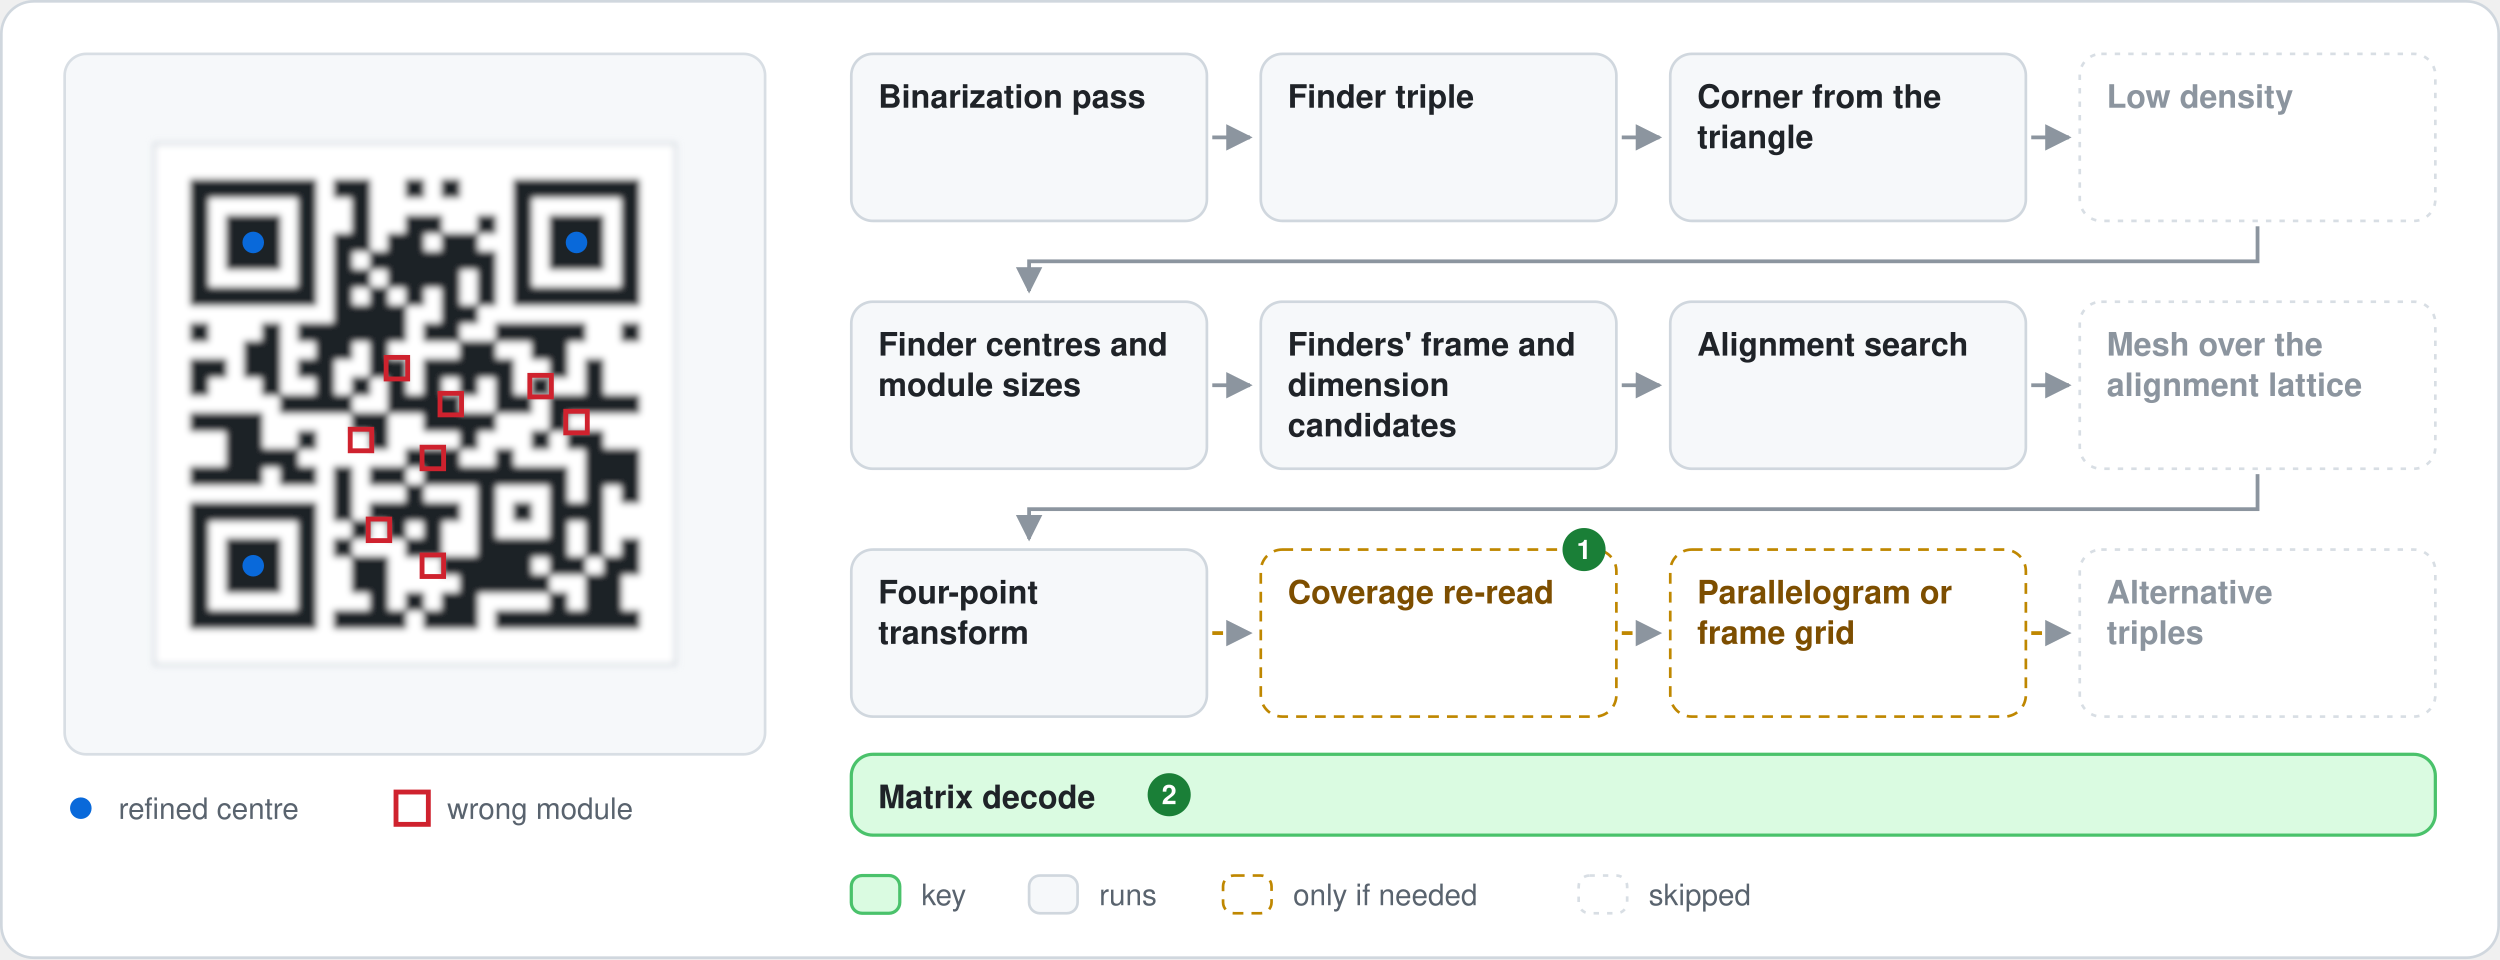
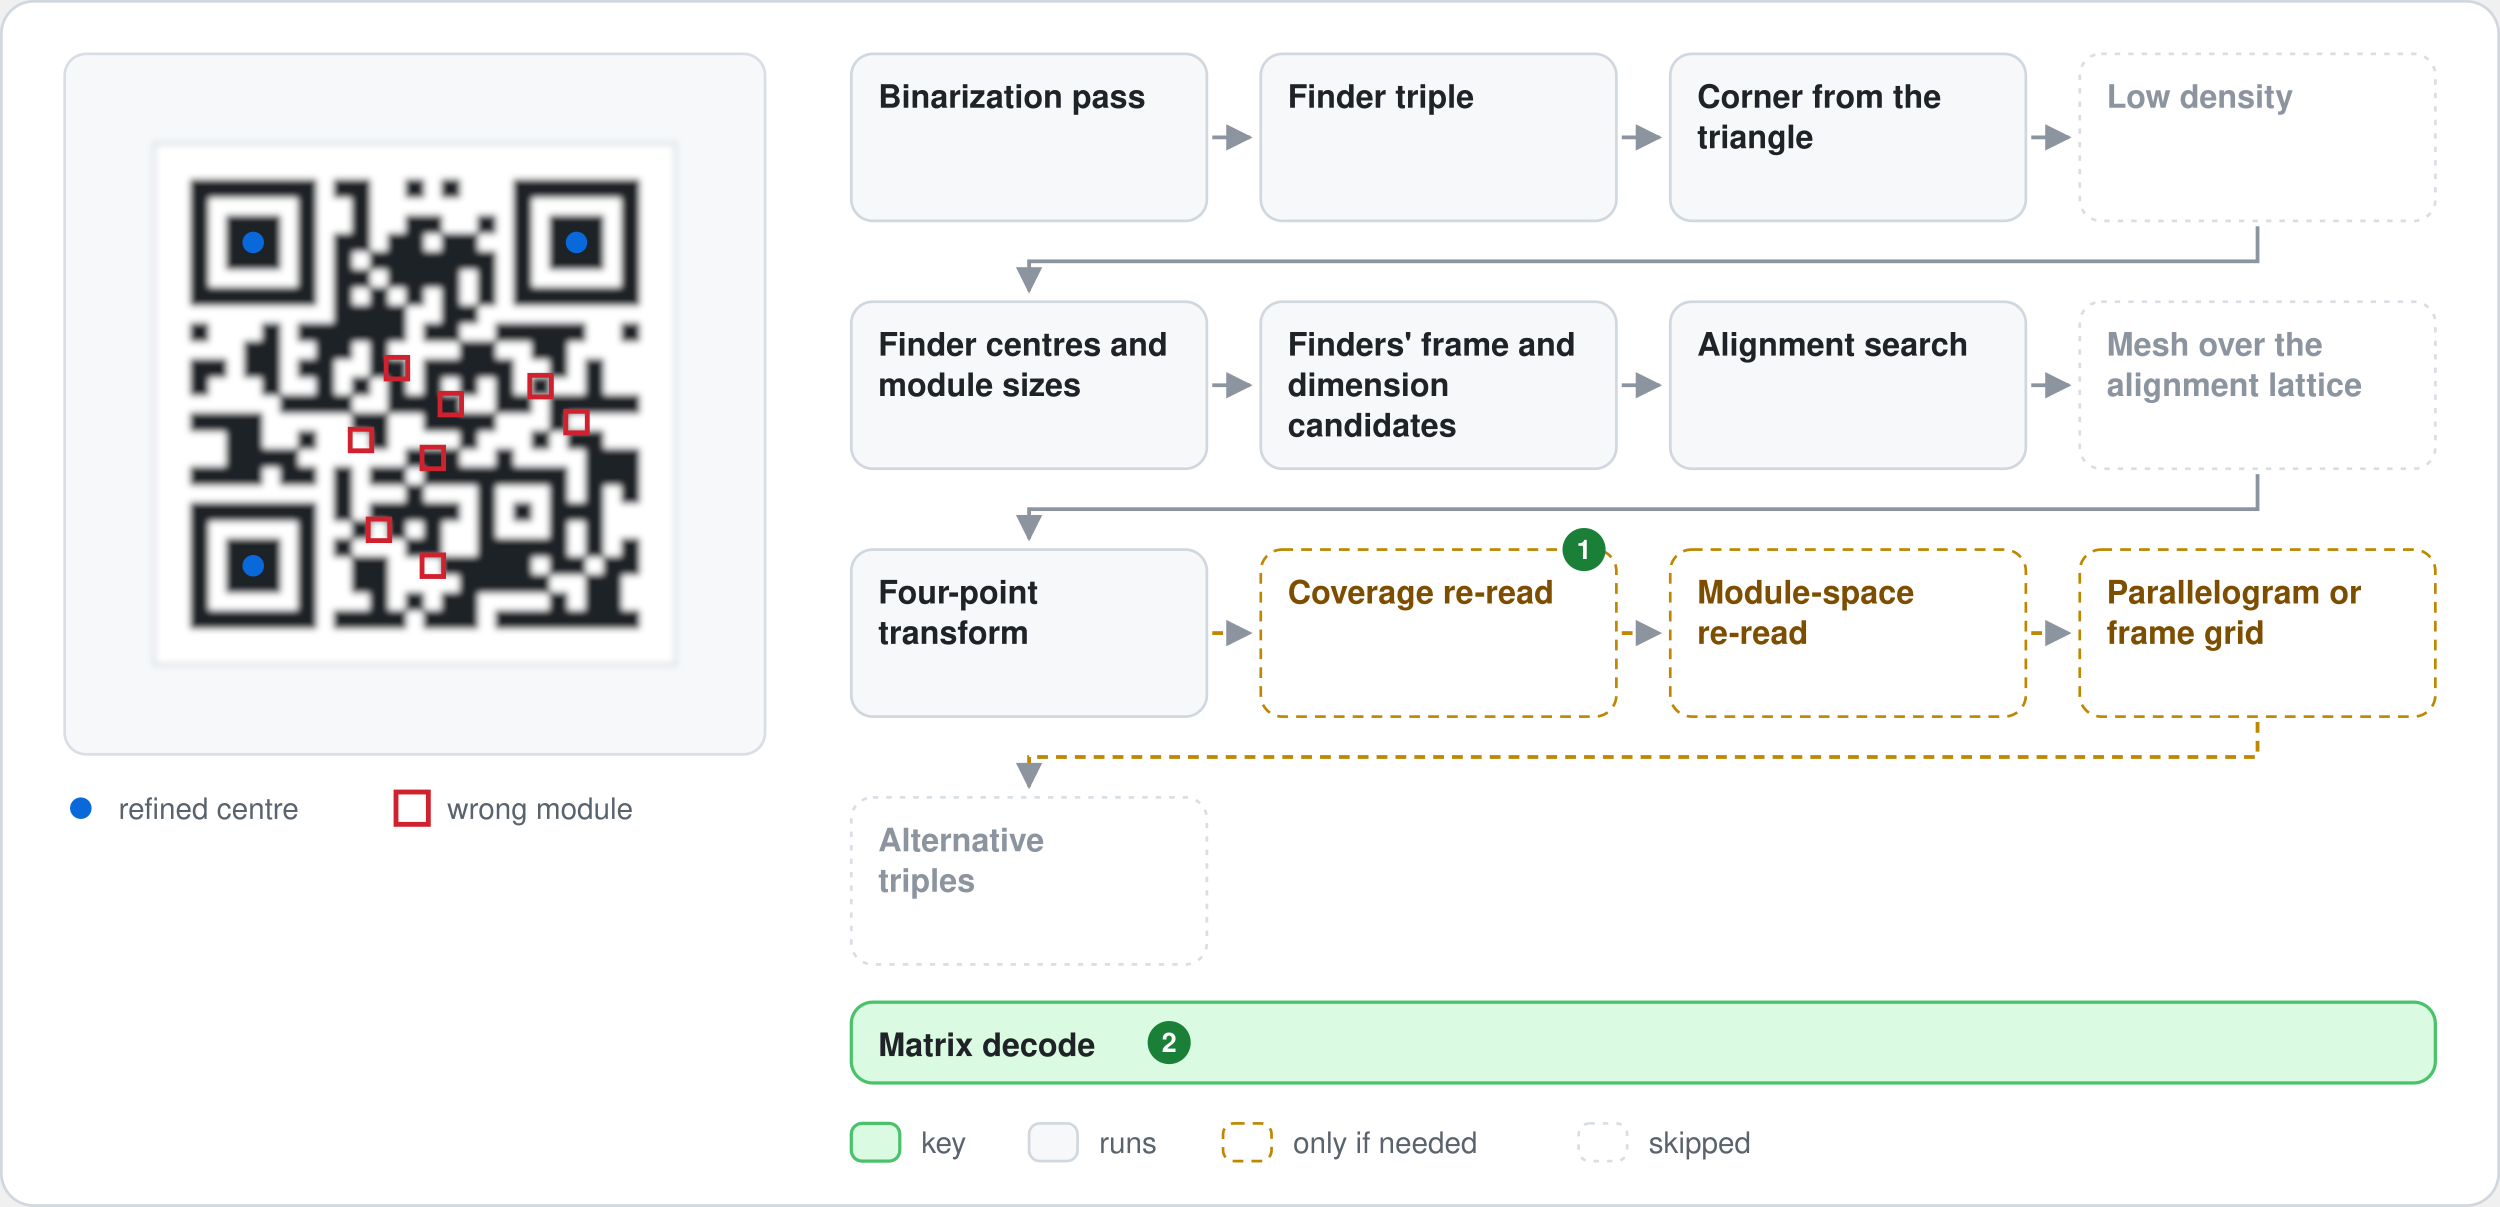
- <svg xmlns="http://www.w3.org/2000/svg" width="928" height="356" viewBox="0 0 928 356">
+ <svg xmlns="http://www.w3.org/2000/svg" width="928" height="448" viewBox="0 0 928 448">
  <style>
.card{fill:#ffffff;stroke:#d0d7de}
.box{fill:#f6f8fa;stroke:#d8dee4}
.h{font:600 12px -apple-system,'Segoe UI',Helvetica,Arial,sans-serif;fill:#1f2328}
.xs{font:11px -apple-system,'Segoe UI',Helvetica,Arial,sans-serif;fill:#59636e}
.lab{font:600 11px -apple-system,'Segoe UI',Helvetica,Arial,sans-serif;fill:#0969da;paint-order:stroke;stroke:#ffffff;stroke-width:3px;stroke-linejoin:round}
.estt{font:600 11px -apple-system,'Segoe UI',Helvetica,Arial,sans-serif;fill:#57606a;paint-order:stroke;stroke:#ffffff;stroke-width:3px;stroke-linejoin:round}
.rowt{font:600 11px -apple-system,'Segoe UI',Helvetica,Arial,sans-serif;fill:#8250df;paint-order:stroke;stroke:#ffffff;stroke-width:3px;stroke-linejoin:round}
.ink{fill:#1f2328}
.paper{fill:#ffffff}
.det{fill:#0969da}
.detl{stroke:#0969da;fill:none;stroke-width:1.6}
.detd{stroke:#0969da;fill:none;stroke-width:1.4;stroke-dasharray:5 3}
.pred{stroke:#bf8700;fill:none;stroke-width:1.6;stroke-dasharray:4 3}
.twopx{fill:#bf8700;fill-opacity:.35}
.predr{stroke:#bf8700;fill:#ffffff;stroke-width:1.6}
.est{stroke:#6e7781;fill:none;stroke-width:1.4;stroke-dasharray:3 3}
.estx{stroke:#57606a;fill:none;stroke-width:2.4}
.row{stroke:#8250df;fill:none;stroke-width:2.2;stroke-dasharray:5 3}
.tick{stroke:#0969da;fill:none;stroke-width:3;stroke-linecap:round}
.err{stroke:#cf222e;fill:none;stroke-width:1.8}
.pt{fill:#0969da;fill-opacity:.7}
.hist{fill:#d0d7de;stroke:#8c959f;stroke-width:1}
.thr{stroke:#bf8700;stroke-width:1.6;stroke-dasharray:3 2}
.sep{stroke:#d8dee4;stroke-width:1}
.fmt{fill:#0969da;fill-opacity:.55}
.lat{stroke:#0969da;stroke-opacity:.85;stroke-width:1.4;fill:none}
.blk{stroke:#8250df;stroke-opacity:.35;stroke-width:.8;fill:none}
.arrow{stroke:#8c959f;stroke-width:1.6;fill:none}
.num{font:600 10px -apple-system,'Segoe UI',Helvetica,Arial,sans-serif;fill:#ffffff}
.bk{fill:#dafbe1;stroke:#4ac26b;stroke-width:1.2}.bkt{font:600 12px -apple-system,'Segoe UI',Helvetica,Arial,sans-serif;fill:#1f2328}
.bu{fill:#f6f8fa;stroke:#d0d7de}.but{font:600 12px -apple-system,'Segoe UI',Helvetica,Arial,sans-serif;fill:#1f2328}
.bc{fill:#ffffff;stroke:#bf8700;stroke-dasharray:4 3}.bct{font:600 12px -apple-system,'Segoe UI',Helvetica,Arial,sans-serif;fill:#7d4e00}
.bs{fill:#ffffff;stroke:#d8dee4;stroke-dasharray:2 3}.bst{font:600 12px -apple-system,'Segoe UI',Helvetica,Arial,sans-serif;fill:#8c959f}
.flow{stroke:#8c959f;stroke-width:1.4;fill:none}
.flowd{stroke:#bf8700;stroke-width:1.4;fill:none;stroke-dasharray:4 3}
</style>
  <defs>
    <filter id="soft" x="-5%" y="-5%" width="110%" height="110%">
      <feGaussianBlur stdDeviation="1.2" />
    </filter>
    <marker id="ah" viewBox="0 0 10 10" refX="9" refY="5" markerWidth="7" markerHeight="7" orient="auto-start-reverse">
      <path d="M0 0L10 5L0 10z" fill="#8c959f" />
    </marker>
  </defs>
-   <rect class="card" x="0.5" y="0.5" width="927" height="355" rx="12" />
+   <rect class="card" x="0.5" y="0.5" width="927" height="447" rx="12" />
  <rect class="box" x="24" y="20" width="260" height="260" rx="8" />
  <g filter="url(#soft)">
    <path fill="#ffffff" stroke="#d0d7de" d="M57.33 53.33L250.67 53.33L250.67 246.67L57.33 246.67Z" />
    <path fill="#1f2328" stroke="#1f2328" stroke-width="0.35" d="M70.67 66.67L77.33 66.67L77.33 73.33L70.67 73.33ZM77.33 66.67L84 66.67L84 73.33L77.33 73.33ZM84 66.67L90.67 66.67L90.67 73.33L84 73.33ZM90.67 66.67L97.33 66.67L97.33 73.33L90.67 73.33ZM97.33 66.67L104 66.67L104 73.33L97.33 73.33ZM104 66.67L110.67 66.67L110.67 73.33L104 73.33ZM110.67 66.67L117.33 66.67L117.33 73.33L110.67 73.33ZM124 66.67L130.67 66.67L130.67 73.33L124 73.33ZM130.67 66.67L137.33 66.67L137.33 73.33L130.67 73.33ZM150.67 66.67L157.33 66.67L157.33 73.33L150.67 73.33ZM164 66.67L170.67 66.67L170.67 73.33L164 73.33ZM190.67 66.67L197.33 66.67L197.33 73.33L190.67 73.33ZM197.33 66.67L204 66.67L204 73.33L197.33 73.33ZM204 66.67L210.67 66.67L210.67 73.33L204 73.33ZM210.67 66.67L217.33 66.67L217.33 73.33L210.67 73.33ZM217.33 66.67L224 66.67L224 73.33L217.33 73.33ZM224 66.67L230.67 66.67L230.67 73.33L224 73.33ZM230.67 66.67L237.33 66.67L237.33 73.33L230.67 73.33ZM70.67 73.33L77.33 73.33L77.33 80L70.67 80ZM110.67 73.33L117.33 73.33L117.33 80L110.67 80ZM130.67 73.33L137.33 73.33L137.33 80L130.67 80ZM190.67 73.33L197.33 73.33L197.33 80L190.67 80ZM230.67 73.33L237.33 73.33L237.33 80L230.67 80ZM70.67 80L77.33 80L77.33 86.67L70.67 86.67ZM84 80L90.67 80L90.67 86.67L84 86.67ZM90.67 80L97.33 80L97.33 86.67L90.67 86.67ZM97.33 80L104 80L104 86.67L97.33 86.67ZM110.67 80L117.33 80L117.33 86.67L110.67 86.67ZM130.67 80L137.33 80L137.33 86.67L130.67 86.67ZM150.67 80L157.33 80L157.33 86.67L150.67 86.67ZM157.33 80L164 80L164 86.67L157.33 86.67ZM177.33 80L184 80L184 86.67L177.33 86.67ZM190.67 80L197.33 80L197.33 86.67L190.67 86.67ZM204 80L210.67 80L210.67 86.67L204 86.67ZM210.67 80L217.33 80L217.33 86.67L210.67 86.67ZM217.33 80L224 80L224 86.67L217.33 86.67ZM230.67 80L237.33 80L237.33 86.67L230.67 86.67ZM70.67 86.67L77.33 86.67L77.33 93.33L70.67 93.33ZM84 86.67L90.67 86.67L90.67 93.33L84 93.33ZM90.67 86.67L97.33 86.67L97.33 93.33L90.67 93.33ZM97.33 86.67L104 86.67L104 93.33L97.33 93.33ZM110.67 86.67L117.33 86.67L117.33 93.33L110.67 93.33ZM124 86.67L130.67 86.67L130.67 93.33L124 93.33ZM130.67 86.67L137.33 86.67L137.33 93.33L130.67 93.33ZM144 86.67L150.67 86.67L150.67 93.33L144 93.33ZM150.67 86.67L157.33 86.67L157.33 93.33L150.67 93.33ZM164 86.67L170.67 86.67L170.67 93.33L164 93.33ZM170.67 86.67L177.33 86.67L177.33 93.33L170.67 93.33ZM190.67 86.67L197.33 86.67L197.33 93.33L190.67 93.33ZM204 86.67L210.67 86.67L210.67 93.33L204 93.33ZM210.67 86.67L217.33 86.67L217.33 93.33L210.67 93.33ZM217.33 86.67L224 86.67L224 93.33L217.33 93.33ZM230.67 86.67L237.33 86.67L237.33 93.33L230.67 93.33ZM70.67 93.33L77.33 93.33L77.33 100L70.67 100ZM84 93.33L90.67 93.33L90.67 100L84 100ZM90.67 93.33L97.33 93.33L97.33 100L90.67 100ZM97.33 93.33L104 93.33L104 100L97.33 100ZM110.67 93.33L117.33 93.33L117.33 100L110.67 100ZM124 93.33L130.67 93.33L130.67 100L124 100ZM137.33 93.33L144 93.33L144 100L137.33 100ZM144 93.33L150.67 93.33L150.67 100L144 100ZM150.67 93.33L157.33 93.33L157.33 100L150.67 100ZM157.33 93.33L164 93.33L164 100L157.33 100ZM164 93.33L170.67 93.33L170.67 100L164 100ZM170.67 93.33L177.33 93.33L177.33 100L170.67 100ZM177.33 93.33L184 93.33L184 100L177.33 100ZM190.67 93.33L197.33 93.33L197.33 100L190.67 100ZM204 93.33L210.67 93.33L210.67 100L204 100ZM210.67 93.33L217.33 93.33L217.33 100L210.67 100ZM217.33 93.33L224 93.33L224 100L217.33 100ZM230.67 93.33L237.33 93.33L237.33 100L230.67 100ZM70.67 100L77.33 100L77.33 106.67L70.67 106.67ZM110.67 100L117.33 100L117.33 106.67L110.67 106.67ZM124 100L130.67 100L130.67 106.67L124 106.67ZM130.67 100L137.33 100L137.33 106.67L130.67 106.67ZM144 100L150.67 100L150.67 106.67L144 106.67ZM150.67 100L157.33 100L157.33 106.67L150.67 106.67ZM157.33 100L164 100L164 106.67L157.33 106.67ZM164 100L170.67 100L170.67 106.67L164 106.67ZM177.33 100L184 100L184 106.67L177.33 106.67ZM190.67 100L197.33 100L197.33 106.67L190.67 106.67ZM230.67 100L237.33 100L237.33 106.67L230.67 106.67ZM70.67 106.67L77.33 106.67L77.33 113.33L70.67 113.33ZM77.33 106.67L84 106.67L84 113.33L77.33 113.33ZM84 106.67L90.67 106.67L90.67 113.33L84 113.33ZM90.67 106.67L97.33 106.67L97.33 113.33L90.67 113.33ZM97.33 106.67L104 106.67L104 113.33L97.33 113.33ZM104 106.67L110.67 106.67L110.67 113.33L104 113.33ZM110.67 106.67L117.33 106.67L117.33 113.33L110.67 113.33ZM124 106.67L130.67 106.67L130.67 113.33L124 113.33ZM137.33 106.67L144 106.67L144 113.33L137.33 113.33ZM150.67 106.67L157.33 106.67L157.33 113.33L150.67 113.33ZM164 106.67L170.67 106.67L170.67 113.33L164 113.33ZM177.33 106.67L184 106.67L184 113.33L177.33 113.33ZM190.67 106.67L197.33 106.67L197.33 113.33L190.67 113.33ZM197.33 106.67L204 106.67L204 113.33L197.33 113.33ZM204 106.67L210.67 106.67L210.67 113.33L204 113.33ZM210.67 106.67L217.33 106.67L217.33 113.33L210.67 113.33ZM217.33 106.67L224 106.67L224 113.33L217.33 113.33ZM224 106.67L230.67 106.67L230.67 113.33L224 113.33ZM230.67 106.67L237.33 106.67L237.33 113.33L230.67 113.33ZM124 113.33L130.67 113.33L130.67 120L124 120ZM130.67 113.33L137.33 113.33L137.33 120L130.67 120ZM137.33 113.33L144 113.33L144 120L137.33 120ZM144 113.33L150.67 113.33L150.67 120L144 120ZM164 113.33L170.67 113.33L170.67 120L164 120ZM170.67 113.33L177.33 113.33L177.33 120L170.67 120ZM70.67 120L77.33 120L77.33 126.67L70.67 126.67ZM97.33 120L104 120L104 126.67L97.33 126.67ZM110.67 120L117.33 120L117.33 126.67L110.67 126.67ZM117.33 120L124 120L124 126.67L117.33 126.67ZM124 120L130.67 120L130.67 126.67L124 126.67ZM130.67 120L137.33 120L137.33 126.67L130.67 126.67ZM137.33 120L144 120L144 126.67L137.33 126.67ZM144 120L150.67 120L150.67 126.67L144 126.67ZM157.33 120L164 120L164 126.67L157.33 126.67ZM164 120L170.67 120L170.67 126.67L164 126.67ZM184 120L190.67 120L190.67 126.67L184 126.67ZM190.67 120L197.33 120L197.33 126.67L190.67 126.67ZM197.33 120L204 120L204 126.67L197.33 126.67ZM204 120L210.67 120L210.67 126.67L204 126.67ZM210.67 120L217.33 120L217.33 126.67L210.67 126.67ZM230.67 120L237.33 120L237.33 126.67L230.67 126.67ZM90.67 126.67L97.33 126.67L97.33 133.33L90.67 133.33ZM97.33 126.67L104 126.67L104 133.33L97.33 133.33ZM117.33 126.67L124 126.67L124 133.33L117.33 133.33ZM124 126.67L130.67 126.67L130.67 133.33L124 133.33ZM137.33 126.67L144 126.67L144 133.33L137.33 133.33ZM170.67 126.67L177.33 126.67L177.33 133.33L170.67 133.33ZM177.33 126.67L184 126.67L184 133.33L177.33 133.33ZM197.33 126.67L204 126.67L204 133.33L197.33 133.33ZM204 126.67L210.67 126.67L210.67 133.33L204 133.33ZM70.67 133.33L77.33 133.33L77.33 140L70.67 140ZM77.33 133.33L84 133.33L84 140L77.33 140ZM90.67 133.33L97.33 133.33L97.33 140L90.67 140ZM97.33 133.33L104 133.33L104 140L97.33 140ZM110.67 133.33L117.33 133.33L117.33 140L110.67 140ZM117.33 133.33L124 133.33L124 140L117.33 140ZM137.33 133.33L144 133.33L144 140L137.33 140ZM144 133.33L150.67 133.33L150.67 140L144 140ZM157.33 133.33L164 133.33L164 140L157.33 140ZM164 133.33L170.67 133.33L170.67 140L164 140ZM170.67 133.33L177.33 133.33L177.33 140L170.67 140ZM177.33 133.33L184 133.33L184 140L177.33 140ZM184 133.33L190.67 133.33L190.67 140L184 140ZM204 133.33L210.67 133.33L210.67 140L204 140ZM217.33 133.33L224 133.33L224 140L217.33 140ZM70.67 140L77.33 140L77.33 146.67L70.67 146.67ZM97.33 140L104 140L104 146.67L97.33 146.67ZM117.33 140L124 140L124 146.67L117.33 146.67ZM130.67 140L137.33 140L137.33 146.67L130.67 146.67ZM144 140L150.67 140L150.67 146.67L144 146.67ZM157.33 140L164 140L164 146.67L157.33 146.67ZM170.67 140L177.33 140L177.33 146.67L170.67 146.67ZM184 140L190.67 140L190.67 146.67L184 146.67ZM197.33 140L204 140L204 146.67L197.33 146.67ZM217.33 140L224 140L224 146.67L217.33 146.67ZM104 146.67L110.67 146.67L110.67 153.33L104 153.33ZM110.67 146.67L117.33 146.67L117.33 153.33L110.67 153.33ZM117.33 146.67L124 146.67L124 153.33L117.33 153.33ZM124 146.67L130.67 146.67L130.67 153.33L124 153.33ZM144 146.67L150.67 146.67L150.67 153.33L144 153.33ZM150.67 146.67L157.33 146.67L157.33 153.33L150.67 153.33ZM157.33 146.67L164 146.67L164 153.33L157.33 153.33ZM164 146.67L170.67 146.67L170.67 153.33L164 153.33ZM184 146.67L190.67 146.67L190.67 153.33L184 153.33ZM190.67 146.67L197.33 146.67L197.33 153.33L190.67 153.33ZM204 146.67L210.67 146.67L210.67 153.33L204 153.33ZM210.67 146.67L217.33 146.67L217.33 153.33L210.67 153.33ZM217.33 146.67L224 146.67L224 153.33L217.33 153.33ZM224 146.67L230.67 146.67L230.67 153.33L224 153.33ZM230.67 146.67L237.33 146.67L237.33 153.33L230.67 153.33ZM70.67 153.33L77.33 153.33L77.33 160L70.67 160ZM77.33 153.33L84 153.33L84 160L77.33 160ZM84 153.33L90.67 153.33L90.67 160L84 160ZM90.67 153.33L97.33 153.33L97.33 160L90.67 160ZM130.67 153.33L137.33 153.33L137.33 160L130.67 160ZM137.33 153.33L144 153.33L144 160L137.33 160ZM157.33 153.33L164 153.33L164 160L157.33 160ZM164 153.33L170.67 153.33L170.67 160L164 160ZM170.67 153.33L177.33 153.33L177.33 160L170.67 160ZM177.33 153.33L184 153.33L184 160L177.33 160ZM204 153.33L210.67 153.33L210.67 160L204 160ZM84 160L90.67 160L90.67 166.67L84 166.67ZM90.67 160L97.33 160L97.33 166.67L90.67 166.67ZM110.67 160L117.33 160L117.33 166.67L110.67 166.67ZM137.33 160L144 160L144 166.67L137.33 166.67ZM170.67 160L177.33 160L177.33 166.67L170.67 166.67ZM197.33 160L204 160L204 166.67L197.33 166.67ZM210.67 160L217.33 160L217.33 166.67L210.67 166.67ZM217.33 160L224 160L224 166.67L217.33 166.67ZM84 166.67L90.67 166.67L90.67 173.33L84 173.33ZM90.67 166.67L97.33 166.67L97.33 173.33L90.67 173.33ZM97.33 166.67L104 166.67L104 173.33L97.33 173.33ZM104 166.67L110.67 166.67L110.67 173.33L104 173.33ZM150.67 166.67L157.33 166.67L157.33 173.33L150.67 173.33ZM157.33 166.67L164 166.67L164 173.33L157.33 173.33ZM164 166.67L170.67 166.67L170.67 173.33L164 173.33ZM184 166.67L190.67 166.67L190.67 173.33L184 173.33ZM217.33 166.67L224 166.67L224 173.33L217.33 173.33ZM224 166.67L230.67 166.67L230.67 173.33L224 173.33ZM230.67 166.67L237.33 166.67L237.33 173.33L230.67 173.33ZM70.67 173.33L77.33 173.33L77.33 180L70.67 180ZM77.33 173.33L84 173.33L84 180L77.33 180ZM84 173.33L90.67 173.33L90.67 180L84 180ZM90.67 173.33L97.33 173.33L97.33 180L90.67 180ZM104 173.33L110.67 173.33L110.67 180L104 180ZM110.67 173.33L117.33 173.33L117.33 180L110.67 180ZM124 173.33L130.67 173.33L130.67 180L124 180ZM137.33 173.33L144 173.33L144 180L137.33 180ZM144 173.33L150.67 173.33L150.67 180L144 180ZM157.33 173.33L164 173.33L164 180L157.33 180ZM164 173.33L170.67 173.33L170.67 180L164 180ZM170.67 173.33L177.33 173.33L177.33 180L170.67 180ZM177.33 173.33L184 173.33L184 180L177.33 180ZM184 173.33L190.67 173.33L190.67 180L184 180ZM190.67 173.33L197.33 173.33L197.33 180L190.67 180ZM197.33 173.33L204 173.33L204 180L197.33 180ZM204 173.33L210.67 173.33L210.67 180L204 180ZM217.33 173.33L224 173.33L224 180L217.33 180ZM224 173.33L230.67 173.33L230.67 180L224 180ZM230.67 173.33L237.33 173.33L237.33 180L230.67 180ZM124 180L130.67 180L130.67 186.67L124 186.67ZM150.67 180L157.33 180L157.33 186.67L150.67 186.67ZM177.33 180L184 180L184 186.67L177.33 186.67ZM204 180L210.67 180L210.67 186.67L204 186.67ZM217.33 180L224 180L224 186.67L217.33 186.67ZM230.67 180L237.33 180L237.33 186.67L230.67 186.67ZM70.67 186.67L77.33 186.67L77.33 193.33L70.67 193.33ZM77.33 186.67L84 186.67L84 193.33L77.33 193.33ZM84 186.67L90.67 186.67L90.67 193.33L84 193.33ZM90.67 186.67L97.33 186.67L97.33 193.33L90.67 193.33ZM97.33 186.67L104 186.67L104 193.33L97.33 193.33ZM104 186.67L110.67 186.67L110.67 193.33L104 193.33ZM110.67 186.67L117.33 186.67L117.33 193.33L110.67 193.33ZM124 186.67L130.67 186.67L130.67 193.33L124 193.33ZM137.33 186.67L144 186.67L144 193.33L137.33 193.33ZM144 186.67L150.67 186.67L150.67 193.33L144 193.33ZM150.67 186.67L157.33 186.67L157.33 193.33L150.67 193.33ZM157.33 186.67L164 186.67L164 193.33L157.33 193.33ZM164 186.67L170.67 186.67L170.67 193.33L164 193.33ZM177.33 186.67L184 186.67L184 193.33L177.33 193.33ZM190.67 186.67L197.33 186.67L197.33 193.33L190.67 193.33ZM204 186.67L210.67 186.67L210.67 193.33L204 193.33ZM210.67 186.67L217.33 186.67L217.33 193.33L210.67 193.33ZM217.33 186.67L224 186.67L224 193.33L217.33 193.33ZM70.67 193.33L77.33 193.33L77.33 200L70.67 200ZM110.67 193.33L117.33 193.33L117.33 200L110.67 200ZM130.67 193.33L137.33 193.33L137.33 200L130.67 200ZM144 193.33L150.67 193.33L150.67 200L144 200ZM157.33 193.33L164 193.33L164 200L157.33 200ZM177.33 193.33L184 193.33L184 200L177.33 200ZM204 193.33L210.67 193.33L210.67 200L204 200ZM217.33 193.33L224 193.33L224 200L217.33 200ZM70.67 200L77.33 200L77.33 206.67L70.67 206.67ZM84 200L90.67 200L90.67 206.67L84 206.67ZM90.67 200L97.33 200L97.33 206.67L90.67 206.67ZM97.33 200L104 200L104 206.67L97.33 206.67ZM110.67 200L117.33 200L117.33 206.67L110.67 206.67ZM124 200L130.67 200L130.67 206.67L124 206.67ZM150.67 200L157.33 200L157.33 206.67L150.67 206.67ZM157.33 200L164 200L164 206.67L157.33 206.67ZM177.33 200L184 200L184 206.67L177.33 206.67ZM184 200L190.67 200L190.67 206.67L184 206.67ZM190.67 200L197.33 200L197.33 206.67L190.67 206.67ZM197.33 200L204 200L204 206.67L197.33 206.67ZM204 200L210.67 200L210.67 206.67L204 206.67ZM217.33 200L224 200L224 206.67L217.33 206.67ZM230.67 200L237.33 200L237.33 206.67L230.67 206.67ZM70.67 206.67L77.33 206.67L77.33 213.33L70.67 213.33ZM84 206.67L90.67 206.67L90.67 213.33L84 213.33ZM90.67 206.67L97.33 206.67L97.33 213.33L90.67 213.33ZM97.33 206.67L104 206.67L104 213.33L97.33 213.33ZM110.67 206.67L117.33 206.67L117.33 213.33L110.67 213.33ZM130.67 206.67L137.33 206.67L137.33 213.33L130.67 213.33ZM137.33 206.67L144 206.67L144 213.33L137.33 213.33ZM164 206.67L170.67 206.67L170.67 213.33L164 213.33ZM170.67 206.67L177.33 206.67L177.33 213.33L170.67 213.33ZM177.33 206.67L184 206.67L184 213.33L177.33 213.33ZM184 206.67L190.67 206.67L190.67 213.33L184 213.33ZM190.67 206.67L197.33 206.67L197.33 213.33L190.67 213.33ZM204 206.67L210.67 206.67L210.67 213.33L204 213.33ZM210.67 206.67L217.33 206.67L217.33 213.33L210.67 213.33ZM224 206.67L230.67 206.67L230.67 213.33L224 213.33ZM230.67 206.67L237.33 206.67L237.33 213.33L230.67 213.33ZM70.67 213.33L77.33 213.33L77.33 220L70.67 220ZM84 213.33L90.67 213.33L90.67 220L84 220ZM90.67 213.33L97.33 213.33L97.33 220L90.67 220ZM97.33 213.33L104 213.33L104 220L97.33 220ZM110.67 213.33L117.33 213.33L117.33 220L110.67 220ZM130.67 213.33L137.33 213.33L137.33 220L130.67 220ZM137.33 213.33L144 213.33L144 220L137.33 220ZM170.67 213.33L177.33 213.33L177.33 220L170.67 220ZM177.33 213.33L184 213.33L184 220L177.33 220ZM184 213.33L190.67 213.33L190.67 220L184 220ZM190.67 213.33L197.33 213.33L197.33 220L190.67 220ZM197.33 213.33L204 213.33L204 220L197.33 220ZM217.33 213.33L224 213.33L224 220L217.33 220ZM224 213.33L230.67 213.33L230.67 220L224 220ZM70.67 220L77.33 220L77.33 226.67L70.67 226.67ZM110.67 220L117.33 220L117.33 226.67L110.67 226.67ZM137.33 220L144 220L144 226.67L137.33 226.67ZM150.67 220L157.33 220L157.33 226.67L150.67 226.67ZM164 220L170.67 220L170.67 226.67L164 226.67ZM170.67 220L177.33 220L177.33 226.67L170.67 226.67ZM204 220L210.67 220L210.67 226.67L204 226.67ZM217.33 220L224 220L224 226.67L217.33 226.67ZM224 220L230.67 220L230.67 226.67L224 226.67ZM70.67 226.67L77.33 226.67L77.33 233.33L70.67 233.33ZM77.33 226.67L84 226.67L84 233.33L77.33 233.33ZM84 226.67L90.67 226.67L90.67 233.33L84 233.33ZM90.67 226.67L97.33 226.67L97.33 233.33L90.67 233.33ZM97.33 226.67L104 226.67L104 233.33L97.33 233.33ZM104 226.67L110.67 226.67L110.67 233.33L104 233.33ZM110.67 226.67L117.33 226.67L117.33 233.33L110.67 233.33ZM124 226.67L130.67 226.67L130.67 233.33L124 233.33ZM130.67 226.67L137.33 226.67L137.33 233.33L130.67 233.33ZM137.33 226.67L144 226.67L144 233.33L137.33 233.33ZM144 226.67L150.67 226.67L150.67 233.33L144 233.33ZM157.33 226.67L164 226.67L164 233.33L157.33 233.33ZM164 226.67L170.67 226.67L170.67 233.33L164 233.33ZM170.67 226.67L177.33 226.67L177.33 233.33L170.67 233.33ZM184 226.67L190.67 226.67L190.67 233.33L184 233.33ZM190.67 226.67L197.33 226.67L197.33 233.33L190.67 233.33ZM197.33 226.67L204 226.67L204 233.33L197.33 233.33ZM204 226.67L210.67 226.67L210.67 233.33L204 233.33ZM210.67 226.67L217.33 226.67L217.33 233.33L210.67 233.33ZM217.33 226.67L224 226.67L224 233.33L217.33 233.33ZM224 226.67L230.67 226.67L230.67 233.33L224 233.33ZM230.67 226.67L237.33 226.67L237.33 233.33L230.67 233.33Z" />
  </g>
  <path class="err" d="M143.33 132.67L151.33 132.67L151.33 140.67L143.33 140.67Z" />
  <path class="err" d="M163.33 146L171.33 146L171.33 154L163.33 154Z" />
  <path class="err" d="M130 159.33L138 159.33L138 167.33L130 167.33Z" />
  <path class="err" d="M156.67 166L164.67 166L164.67 174L156.67 174Z" />
  <path class="err" d="M196.67 139.33L204.67 139.33L204.67 147.33L196.67 147.33Z" />
  <path class="err" d="M136.67 192.67L144.67 192.67L144.67 200.67L136.67 200.67Z" />
  <path class="err" d="M156.67 206L164.67 206L164.67 214L156.67 214Z" />
  <path class="err" d="M210 152.67L218 152.67L218 160.67L210 160.67Z" />
  <circle class="det" cx="94" cy="90" r="4" />
  <circle class="det" cx="214" cy="90" r="4" />
  <circle class="det" cx="94" cy="210" r="4" />
  <circle class="det" cx="30" cy="300" r="4" />
  <text class="xs" x="44" y="304" text-anchor="start">refined centre</text>
  <rect class="err" x="147" y="294" width="12" height="12" />
  <text class="xs" x="166" y="304" text-anchor="start">wrong module</text>
  <rect class="bu" x="316" y="20" width="132" height="62" rx="8" />
  <text class="but" x="326" y="40" text-anchor="start">Binarization pass</text>
  <rect class="bu" x="468" y="20" width="132" height="62" rx="8" />
  <text class="but" x="478" y="40" text-anchor="start">Finder triple</text>
  <rect class="bu" x="620" y="20" width="132" height="62" rx="8" />
  <text class="but" x="630" y="40" text-anchor="start">Corner from the</text>
  <text class="but" x="630" y="55" text-anchor="start">triangle</text>
  <rect class="bs" x="772" y="20" width="132" height="62" rx="8" />
  <text class="bst" x="782" y="40" text-anchor="start">Low density</text>
  <rect class="bu" x="316" y="112" width="132" height="62" rx="8" />
  <text class="but" x="326" y="132" text-anchor="start">Finder centres and</text>
  <text class="but" x="326" y="147" text-anchor="start">module sizes</text>
  <rect class="bu" x="468" y="112" width="132" height="62" rx="8" />
  <text class="but" x="478" y="132" text-anchor="start">Finders' frame and</text>
  <text class="but" x="478" y="147" text-anchor="start">dimension</text>
  <text class="but" x="478" y="162" text-anchor="start">candidates</text>
  <rect class="bu" x="620" y="112" width="132" height="62" rx="8" />
  <text class="but" x="630" y="132" text-anchor="start">Alignment search</text>
  <rect class="bs" x="772" y="112" width="132" height="62" rx="8" />
  <text class="bst" x="782" y="132" text-anchor="start">Mesh over the</text>
  <text class="bst" x="782" y="147" text-anchor="start">alignment lattice</text>
  <rect class="bu" x="316" y="204" width="132" height="62" rx="8" />
  <text class="but" x="326" y="224" text-anchor="start">Four-point</text>
  <text class="but" x="326" y="239" text-anchor="start">transform</text>
  <rect class="bc" x="468" y="204" width="132" height="62" rx="8" />
  <text class="bct" x="478" y="224" text-anchor="start">Coverage re-read</text>
  <circle cx="588" cy="204" r="8" fill="#1a7f37" />
  <text class="num" x="588" y="207.5" text-anchor="middle">1</text>
  <rect class="bc" x="620" y="204" width="132" height="62" rx="8" />
-   <text class="bct" x="630" y="224" text-anchor="start">Parallelogram or</text>
-   <text class="bct" x="630" y="239" text-anchor="start">frame grid</text>
-   <rect class="bs" x="772" y="204" width="132" height="62" rx="8" />
-   <text class="bst" x="782" y="224" text-anchor="start">Alternative</text>
-   <text class="bst" x="782" y="239" text-anchor="start">triples</text>
+   <text class="bct" x="630" y="224" text-anchor="start">Module-space</text>
+   <text class="bct" x="630" y="239" text-anchor="start">re-read</text>
+   <rect class="bc" x="772" y="204" width="132" height="62" rx="8" />
+   <text class="bct" x="782" y="224" text-anchor="start">Parallelogram or</text>
+   <text class="bct" x="782" y="239" text-anchor="start">frame grid</text>
+   <rect class="bs" x="316" y="296" width="132" height="62" rx="8" />
+   <text class="bst" x="326" y="316" text-anchor="start">Alternative</text>
+   <text class="bst" x="326" y="331" text-anchor="start">triples</text>
  <path class="flow" marker-end="url(#ah)" d="M450 51H464" />
  <path class="flow" marker-end="url(#ah)" d="M602 51H616" />
  <path class="flow" marker-end="url(#ah)" d="M754 51H768" />
  <path class="flow" marker-end="url(#ah)" d="M838 84V97H382V108" />
  <path class="flow" marker-end="url(#ah)" d="M450 143H464" />
  <path class="flow" marker-end="url(#ah)" d="M602 143H616" />
  <path class="flow" marker-end="url(#ah)" d="M754 143H768" />
  <path class="flow" marker-end="url(#ah)" d="M838 176V189H382V200" />
  <path class="flowd" marker-end="url(#ah)" d="M450 235H464" />
  <path class="flowd" marker-end="url(#ah)" d="M602 235H616" />
  <path class="flowd" marker-end="url(#ah)" d="M754 235H768" />
-   <rect class="bk" x="316" y="280" width="588" height="30" rx="8" />
-   <text class="bkt" x="326" y="300" text-anchor="start">Matrix decode</text>
-   <circle cx="434" cy="295" r="8" fill="#1a7f37" />
-   <text class="num" x="434" y="298.5" text-anchor="middle">2</text>
-   <rect class="bk" x="316" y="325" width="18" height="14" rx="4" />
-   <text class="xs" x="342" y="336" text-anchor="start">key</text>
-   <rect class="bu" x="382" y="325" width="18" height="14" rx="4" />
-   <text class="xs" x="408" y="336" text-anchor="start">runs</text>
-   <rect class="bc" x="454" y="325" width="18" height="14" rx="4" />
-   <text class="xs" x="480" y="336" text-anchor="start">only if needed</text>
-   <rect class="bs" x="586" y="325" width="18" height="14" rx="4" />
-   <text class="xs" x="612" y="336" text-anchor="start">skipped</text>
+   <path class="flowd" marker-end="url(#ah)" d="M838 268V281H382V292" />
+   <rect class="bk" x="316" y="372" width="588" height="30" rx="8" />
+   <text class="bkt" x="326" y="392" text-anchor="start">Matrix decode</text>
+   <circle cx="434" cy="387" r="8" fill="#1a7f37" />
+   <text class="num" x="434" y="390.5" text-anchor="middle">2</text>
+   <rect class="bk" x="316" y="417" width="18" height="14" rx="4" />
+   <text class="xs" x="342" y="428" text-anchor="start">key</text>
+   <rect class="bu" x="382" y="417" width="18" height="14" rx="4" />
+   <text class="xs" x="408" y="428" text-anchor="start">runs</text>
+   <rect class="bc" x="454" y="417" width="18" height="14" rx="4" />
+   <text class="xs" x="480" y="428" text-anchor="start">only if needed</text>
+   <rect class="bs" x="586" y="417" width="18" height="14" rx="4" />
+   <text class="xs" x="612" y="428" text-anchor="start">skipped</text>
</svg>
